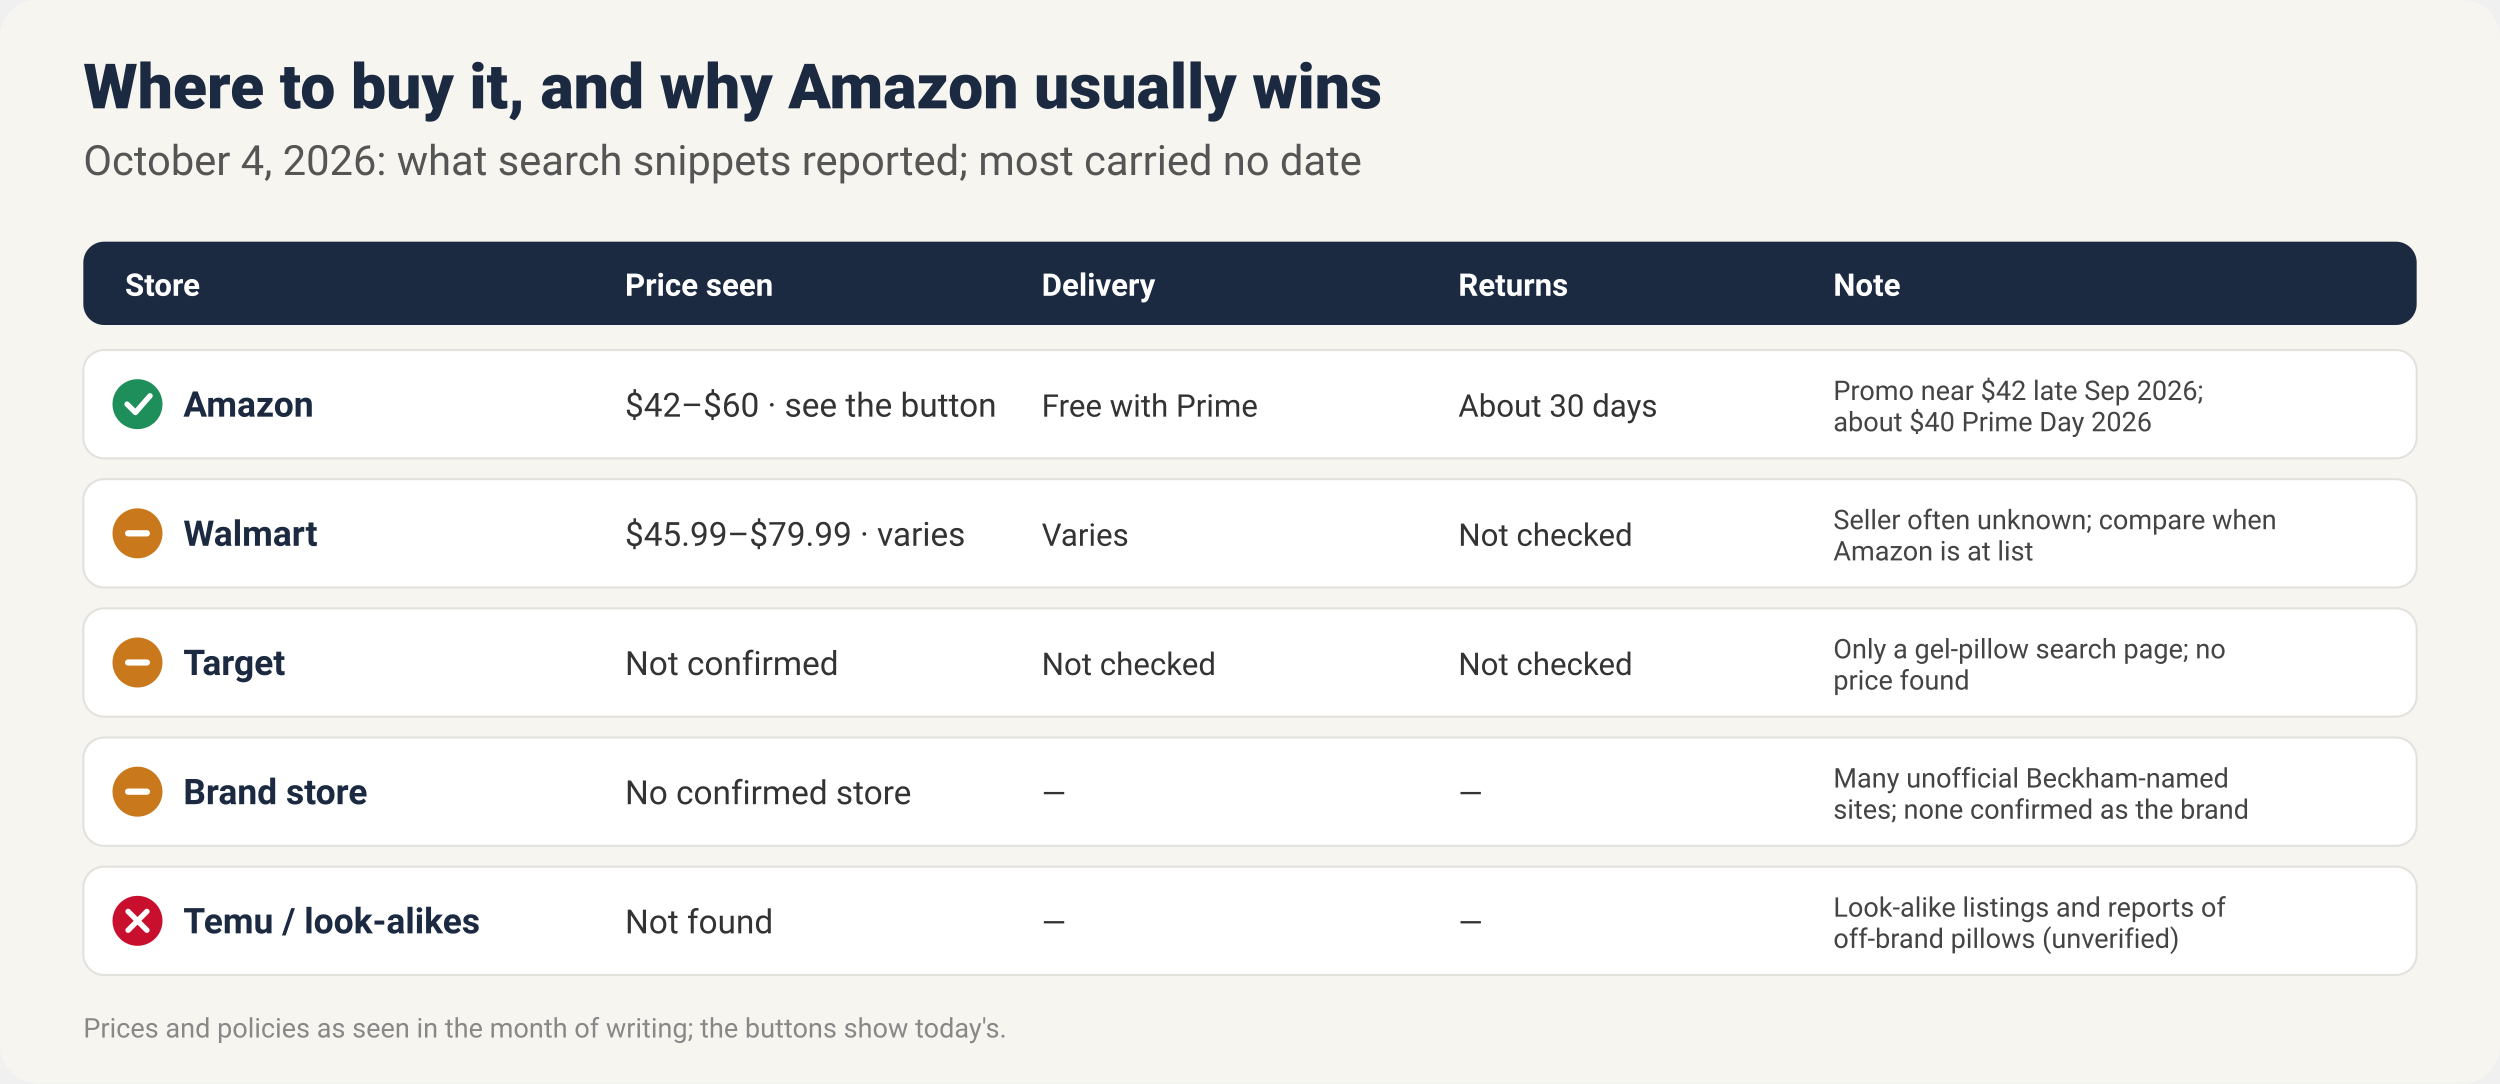
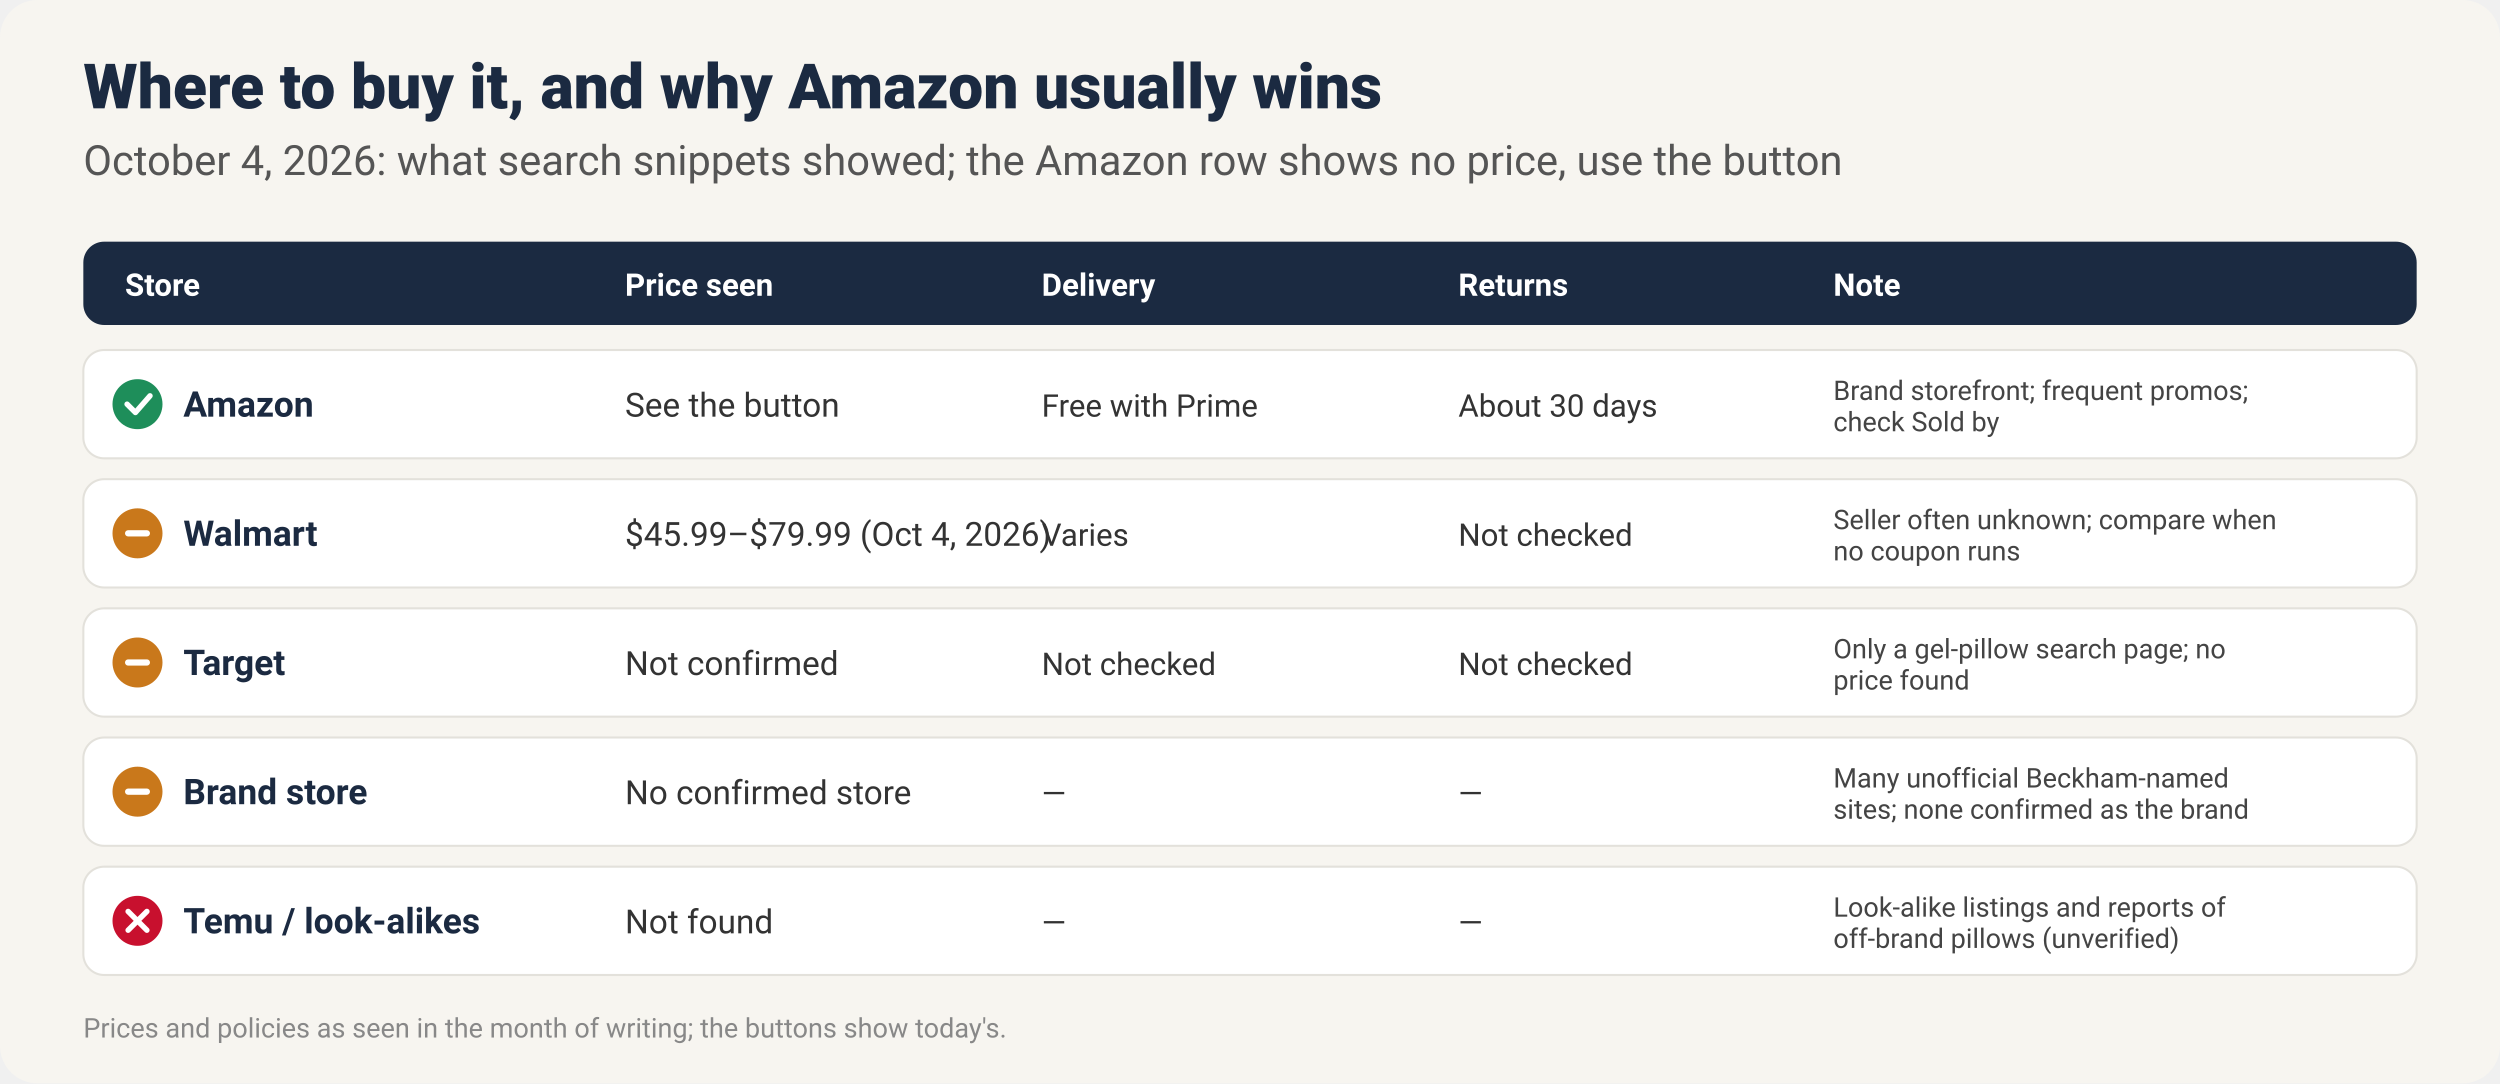
<svg xmlns="http://www.w3.org/2000/svg" viewBox="0 0 1200 520" role="img" aria-label="Where to buy it, and why Amazon usually wins">
  <rect width="1200" height="520" rx="18" fill="#F7F5F0" />
  <g font-family="-apple-system,Segoe UI,Roboto,Helvetica,Arial,sans-serif">
    <text x="40" y="52" font-size="30" font-weight="800" fill="#1B2A41" text-anchor="start">Where to buy it, and why Amazon usually wins</text>
-     <text x="40" y="84" font-size="20" font-weight="400" fill="#555" text-anchor="start">October 4, 2026: what search snippets reported; most carried no date</text>
+     <text x="40" y="84" font-size="20" font-weight="400" fill="#555" text-anchor="start">October 4, 2026: what search snippets showed; the Amazon row shows no price, use the button</text>
    <rect x="40" y="116" width="1120" height="40" rx="10" fill="#1B2A41" />
    <text x="60" y="142" font-size="15" font-weight="700" fill="#fff" text-anchor="start">Store</text>
    <text x="300" y="142" font-size="15" font-weight="700" fill="#fff" text-anchor="start">Price seen</text>
    <text x="500" y="142" font-size="15" font-weight="700" fill="#fff" text-anchor="start">Delivery</text>
    <text x="700" y="142" font-size="15" font-weight="700" fill="#fff" text-anchor="start">Returns</text>
    <text x="880" y="142" font-size="15" font-weight="700" fill="#fff" text-anchor="start">Note</text>
    <rect x="40" y="168" width="1120" height="52" rx="10" fill="#fff" stroke="#E3E1DB" />
    <circle cx="66" cy="194" r="12" fill="#1E8E5A" />
    <path d="M 61 194 l 4 4 l 7 -8" fill="none" stroke="#fff" stroke-width="2.6" stroke-linecap="round" stroke-linejoin="round" />
    <text x="88" y="200" font-size="17" font-weight="700" fill="#1B2A41" text-anchor="start">Amazon</text>
-     <text x="300" y="200" font-size="16" font-weight="400" fill="#333" text-anchor="start">$42–$60 · see the button</text>
+     <text x="300" y="200" font-size="16" font-weight="400" fill="#333" text-anchor="start">See the button</text>
    <text x="500" y="200" font-size="15" font-weight="400" fill="#333" text-anchor="start">Free with Prime</text>
    <text x="700" y="200" font-size="15" font-weight="400" fill="#333" text-anchor="start">About 30 days</text>
-     <text x="880" y="192" font-size="13" font-weight="400" fill="#444" text-anchor="start">Promo near $42 late Sep 2026;</text>
-     <text x="880" y="207" font-size="13" font-weight="400" fill="#444" text-anchor="start">about $40 Prime Day 2026</text>
+     <text x="880" y="192" font-size="13" font-weight="400" fill="#444" text-anchor="start">Brand storefront; frequent promos;</text>
+     <text x="880" y="207" font-size="13" font-weight="400" fill="#444" text-anchor="start">check Sold by</text>
    <rect x="40" y="230" width="1120" height="52" rx="10" fill="#fff" stroke="#E3E1DB" />
    <circle cx="66" cy="256" r="12" fill="#C9781B" />
    <rect x="60" y="254.5" width="12" height="3" rx="1.5" fill="#fff" />
    <text x="88" y="262" font-size="17" font-weight="700" fill="#1B2A41" text-anchor="start">Walmart</text>
-     <text x="300" y="262" font-size="16" font-weight="400" fill="#333" text-anchor="start">$45.99–$79.99 · varies</text>
+     <text x="300" y="262" font-size="16" font-weight="400" fill="#333" text-anchor="start">$45.99–$79.99 (Oct 4, 2026)</text>
    <text x="500" y="262" font-size="15" font-weight="400" fill="#333" text-anchor="start">Varies</text>
    <text x="700" y="262" font-size="15" font-weight="400" fill="#333" text-anchor="start">Not checked</text>
    <text x="880" y="254" font-size="13" font-weight="400" fill="#444" text-anchor="start">Seller often unknown; compare when</text>
-     <text x="880" y="269" font-size="13" font-weight="400" fill="#444" text-anchor="start">Amazon is at list</text>
+     <text x="880" y="269" font-size="13" font-weight="400" fill="#444" text-anchor="start">no coupon runs</text>
    <rect x="40" y="292" width="1120" height="52" rx="10" fill="#fff" stroke="#E3E1DB" />
    <circle cx="66" cy="318" r="12" fill="#C9781B" />
    <rect x="60" y="316.5" width="12" height="3" rx="1.5" fill="#fff" />
    <text x="88" y="324" font-size="17" font-weight="700" fill="#1B2A41" text-anchor="start">Target</text>
    <text x="300" y="324" font-size="16" font-weight="400" fill="#333" text-anchor="start">Not confirmed</text>
    <text x="500" y="324" font-size="15" font-weight="400" fill="#333" text-anchor="start">Not checked</text>
    <text x="700" y="324" font-size="15" font-weight="400" fill="#333" text-anchor="start">Not checked</text>
    <text x="880" y="316" font-size="13" font-weight="400" fill="#444" text-anchor="start">Only a gel-pillow search page; no</text>
    <text x="880" y="331" font-size="13" font-weight="400" fill="#444" text-anchor="start">price found</text>
    <rect x="40" y="354" width="1120" height="52" rx="10" fill="#fff" stroke="#E3E1DB" />
    <circle cx="66" cy="380" r="12" fill="#C9781B" />
    <rect x="60" y="378.5" width="12" height="3" rx="1.5" fill="#fff" />
    <text x="88" y="386" font-size="17" font-weight="700" fill="#1B2A41" text-anchor="start">Brand store</text>
    <text x="300" y="386" font-size="16" font-weight="400" fill="#333" text-anchor="start">No confirmed store</text>
    <text x="500" y="386" font-size="15" font-weight="400" fill="#333" text-anchor="start">—</text>
    <text x="700" y="386" font-size="15" font-weight="400" fill="#333" text-anchor="start">—</text>
    <text x="880" y="378" font-size="13" font-weight="400" fill="#444" text-anchor="start">Many unofficial Beckham-named</text>
    <text x="880" y="393" font-size="13" font-weight="400" fill="#444" text-anchor="start">sites; none confirmed as the brand</text>
    <rect x="40" y="416" width="1120" height="52" rx="10" fill="#fff" stroke="#E3E1DB" />
    <circle cx="66" cy="442" r="12" fill="#C8102E" />
    <path d="M 61.5 437.5 l 9 9 M 70.5 437.5 l -9 9" stroke="#fff" stroke-width="2.6" stroke-linecap="round" />
    <text x="88" y="448" font-size="17" font-weight="700" fill="#1B2A41" text-anchor="start">Temu / look-alikes</text>
    <text x="300" y="448" font-size="16" font-weight="400" fill="#333" text-anchor="start">Not found</text>
    <text x="500" y="448" font-size="15" font-weight="400" fill="#333" text-anchor="start">—</text>
    <text x="700" y="448" font-size="15" font-weight="400" fill="#333" text-anchor="start">—</text>
    <text x="880" y="440" font-size="13" font-weight="400" fill="#444" text-anchor="start">Look-alike listings and reports of</text>
    <text x="880" y="455" font-size="13" font-weight="400" fill="#444" text-anchor="start">off-brand pillows (unverified)</text>
    <text x="40" y="498" font-size="13" font-weight="400" fill="#888" text-anchor="start">Prices and policies as seen in the month of writing; the buttons show today's.</text>
  </g>
</svg>
